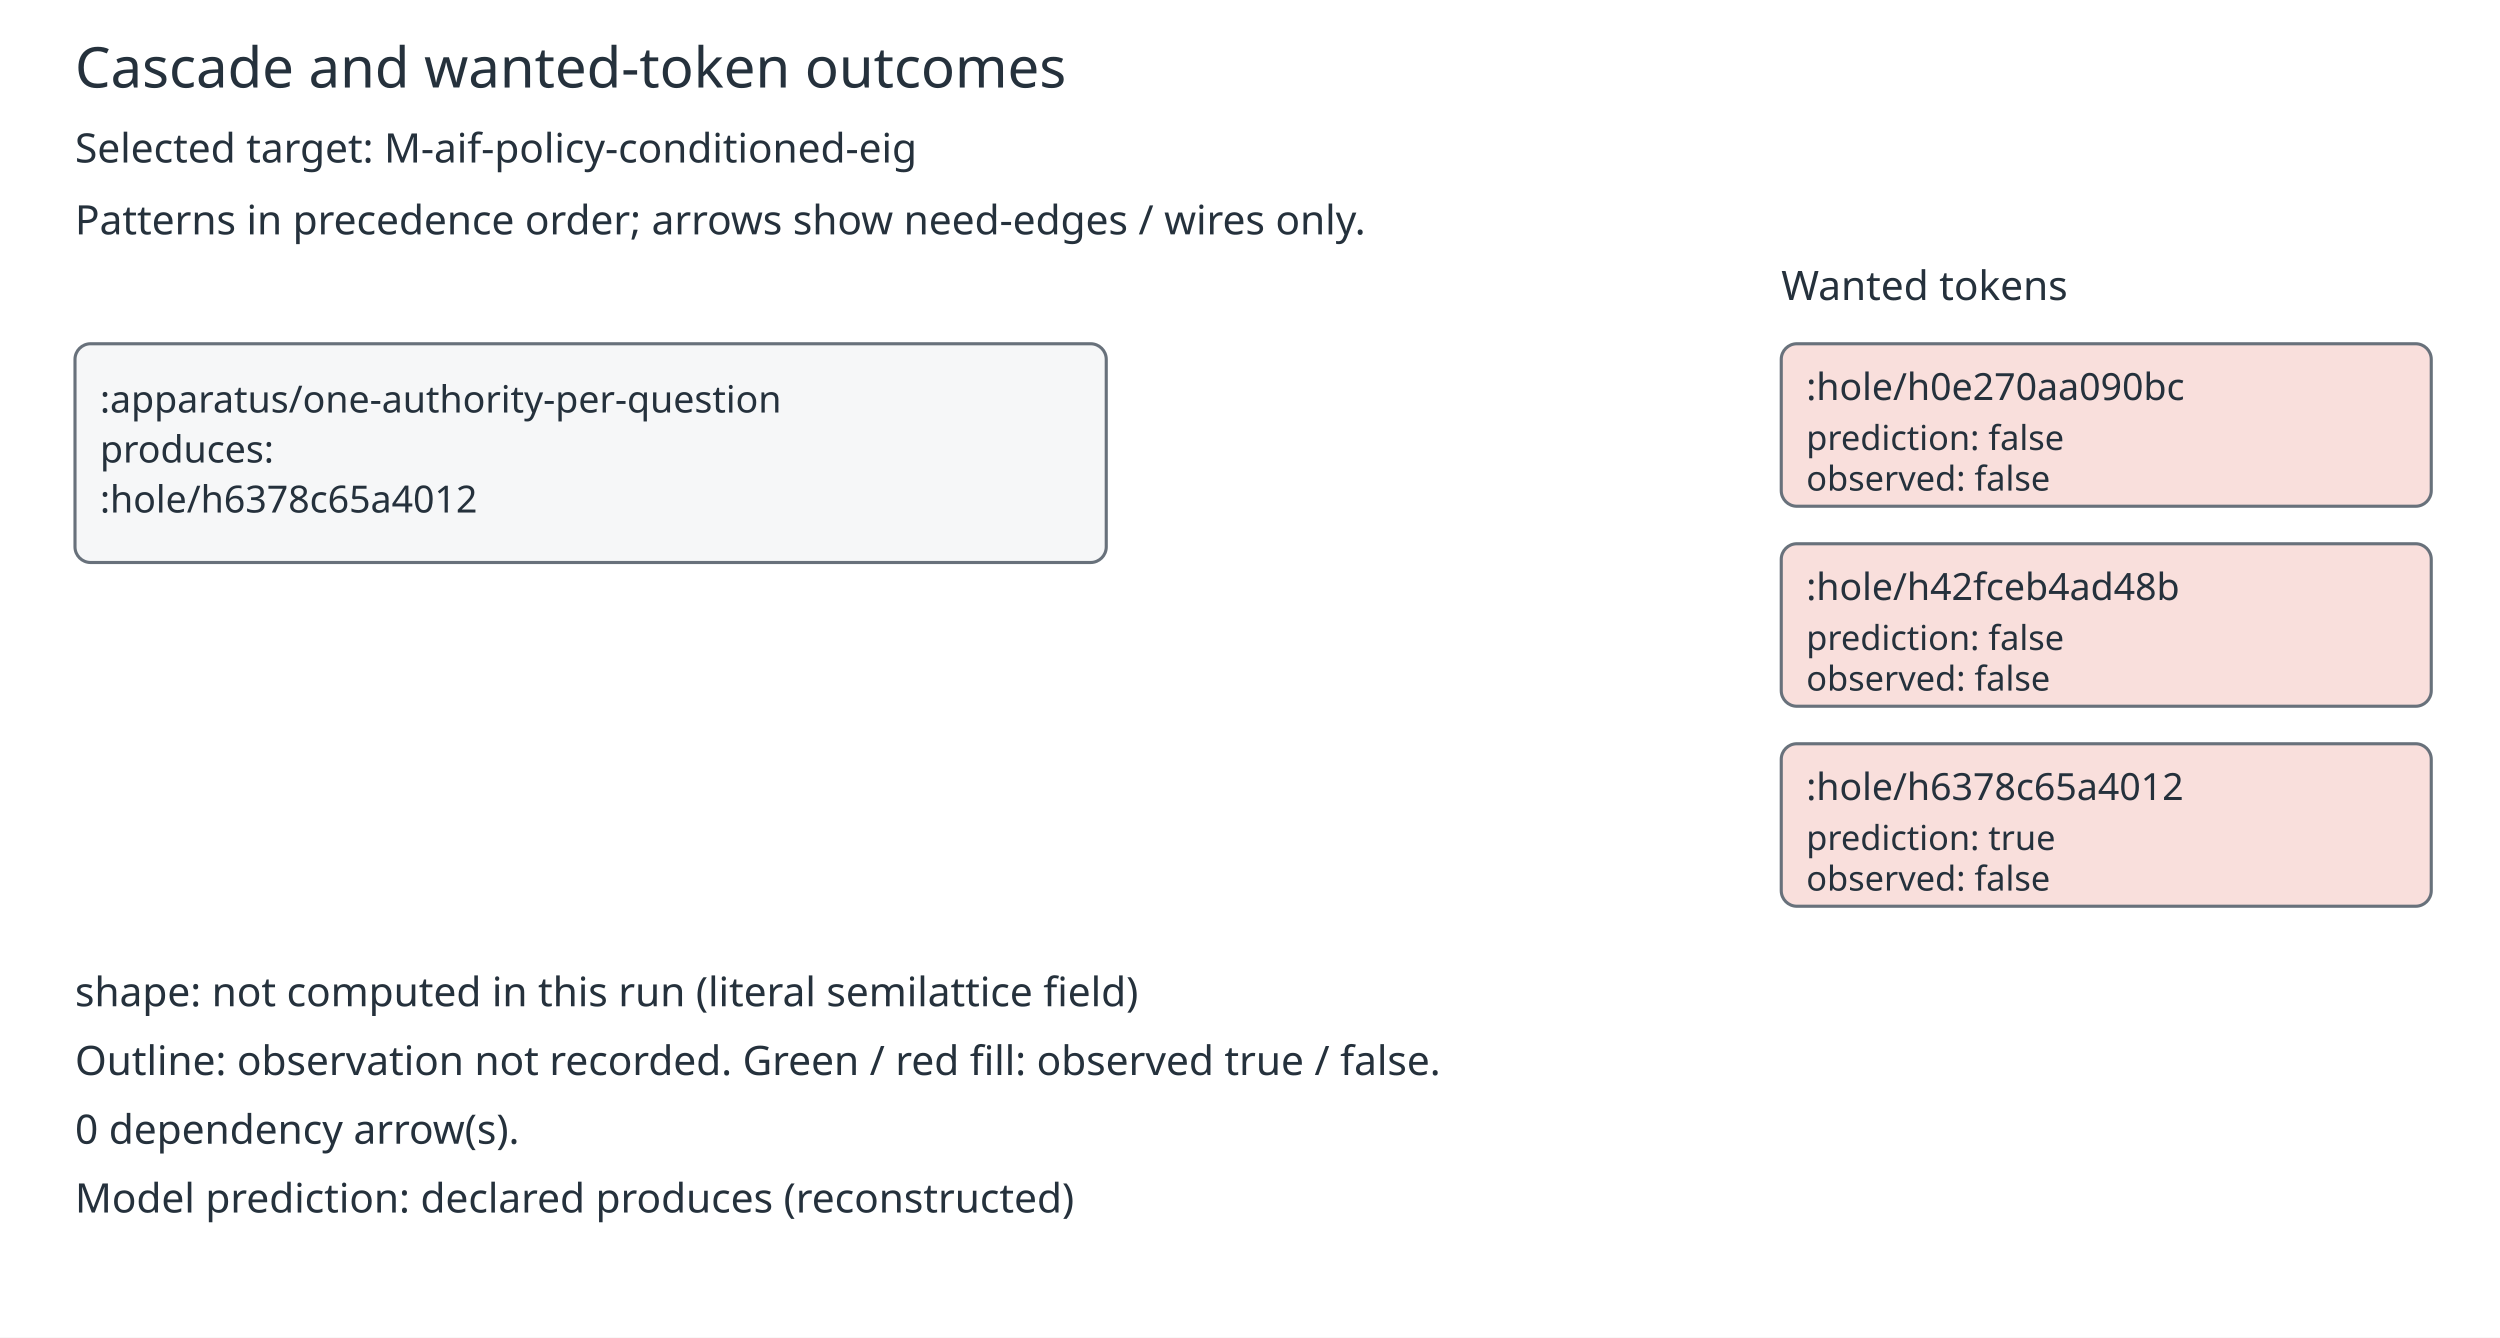
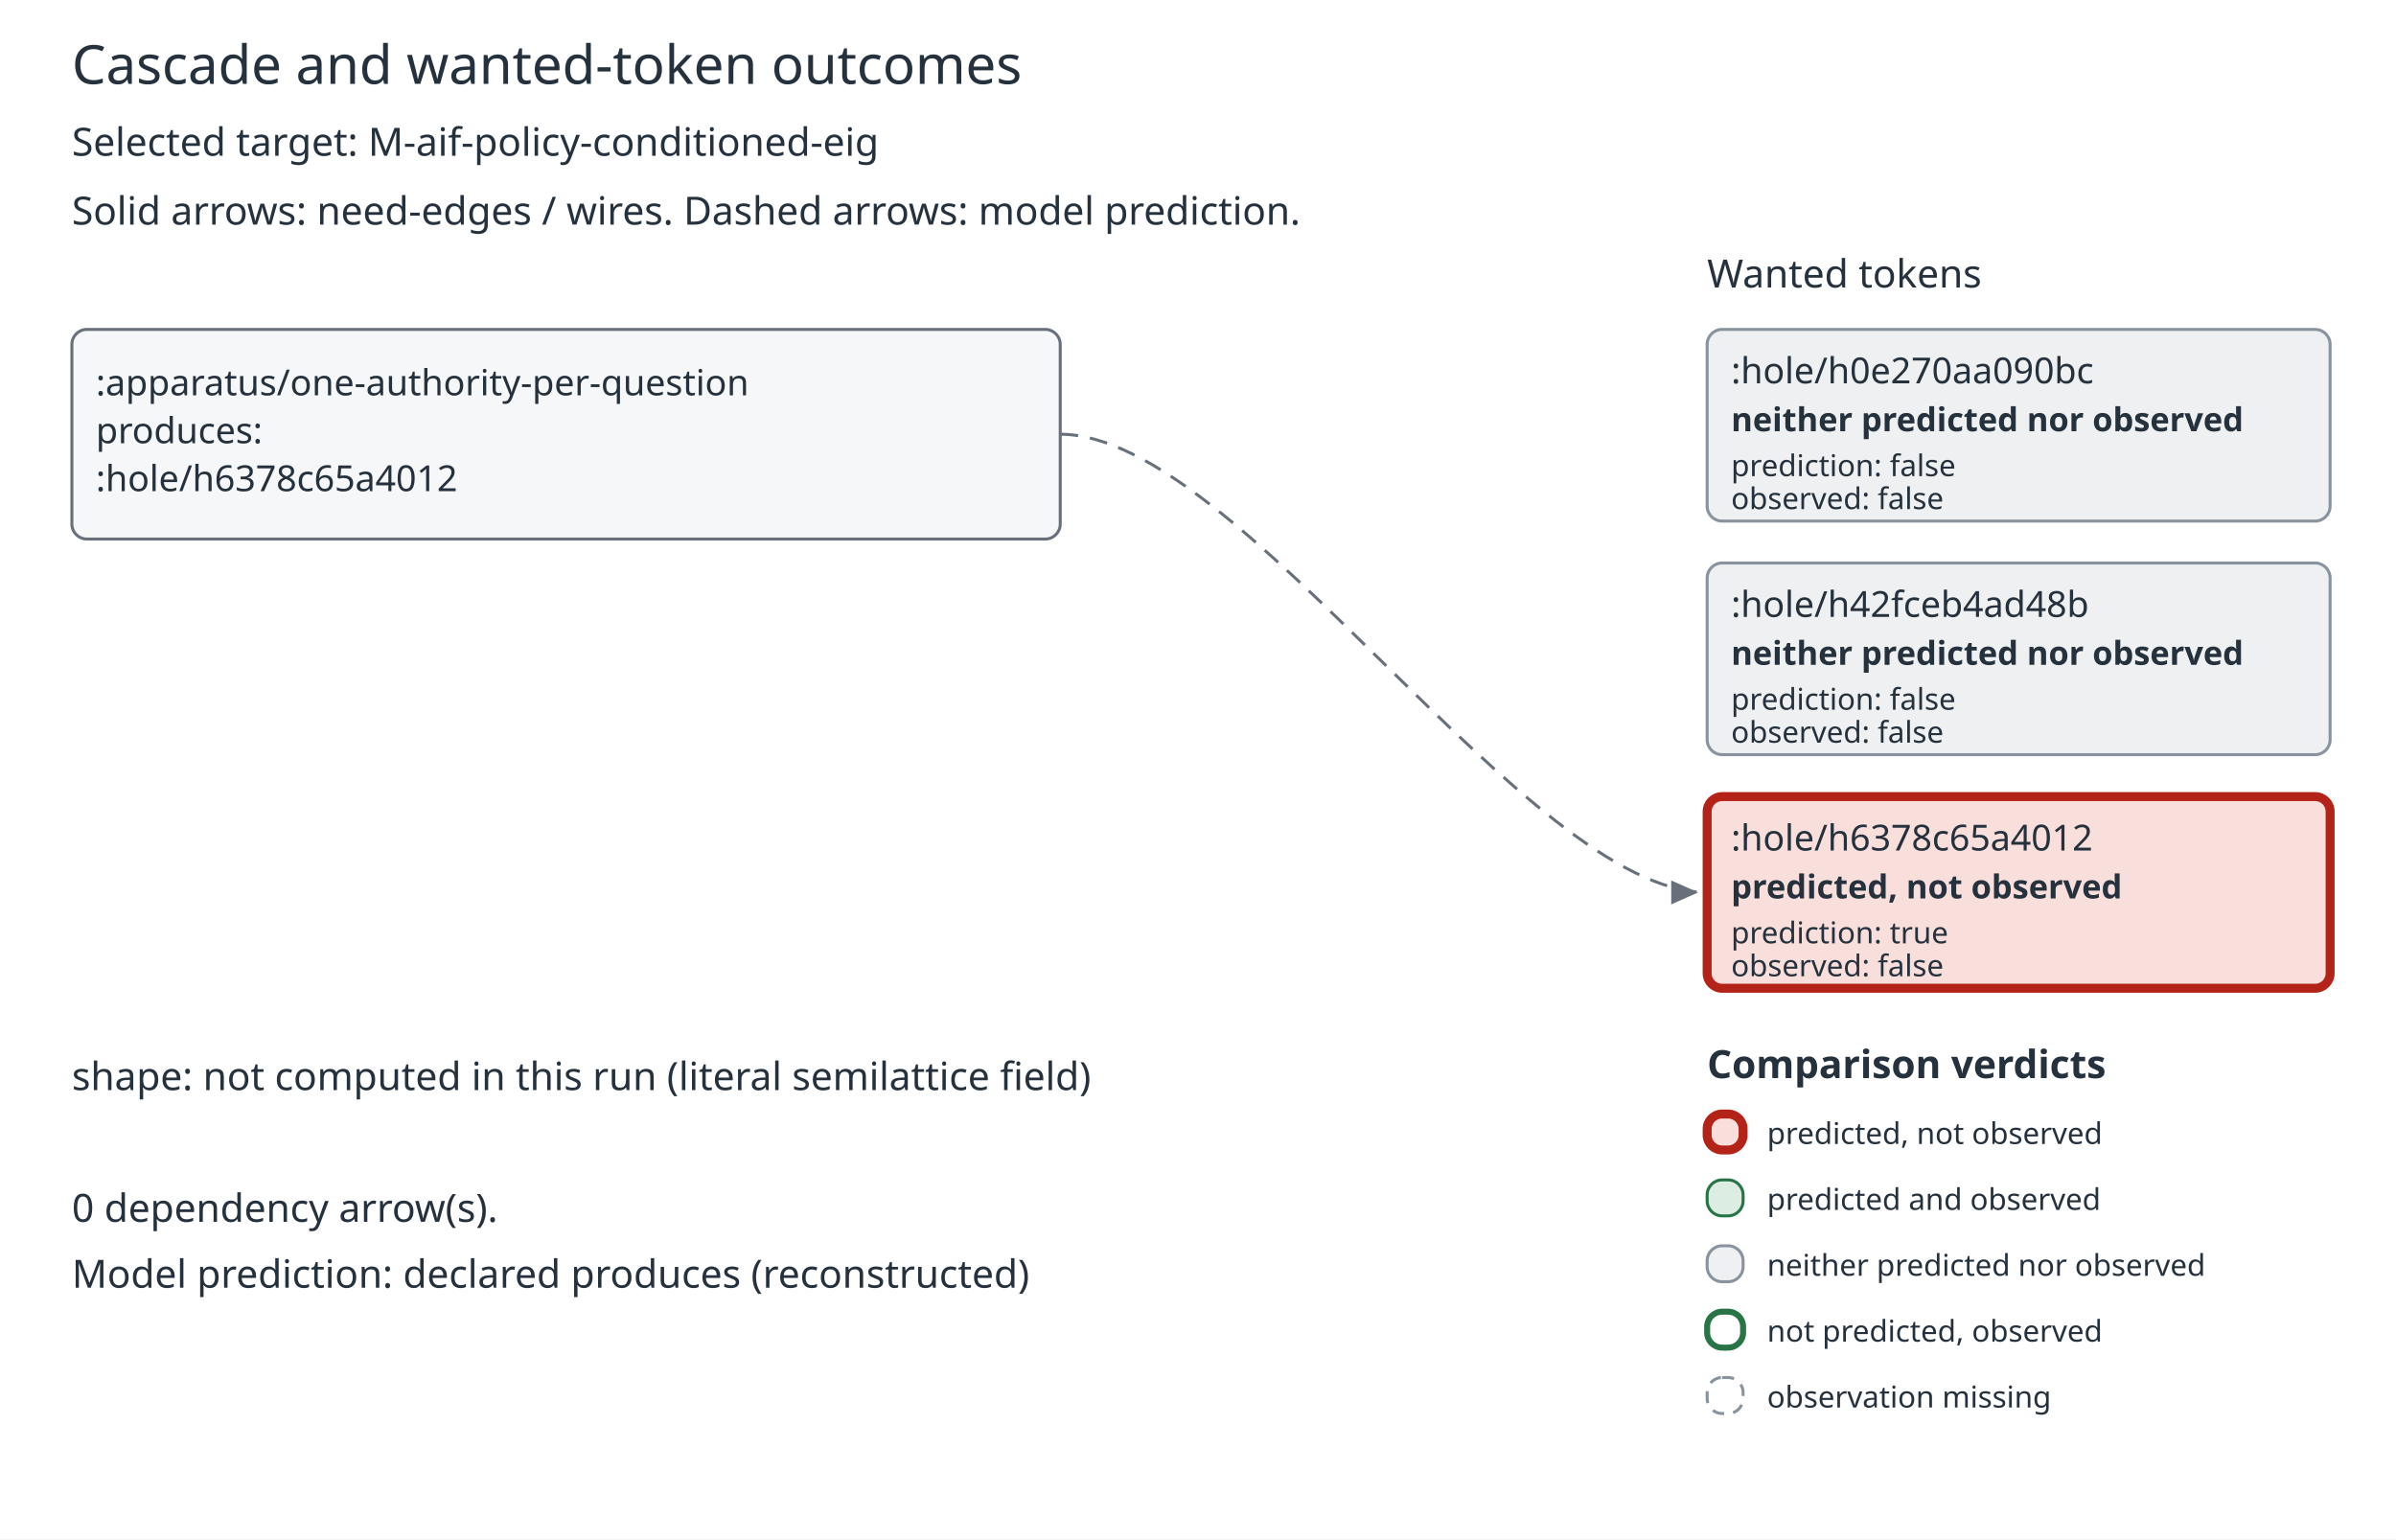
- <svg xmlns="http://www.w3.org/2000/svg" aria-label="Cascade precedence, dependencies, and wanted-token outcomes" fill="#25313c" font-family="sans-serif" font-size="13" height="428" role="img" viewBox="0 0 800 428" width="800">
+ <svg xmlns="http://www.w3.org/2000/svg" aria-label="Cascade precedence, dependencies, and wanted-token outcomes" fill="#25313c" font-family="sans-serif" font-size="13" height="514" role="img" viewBox="0 0 800 514" width="800">
  <rect fill="white" height="100%" width="100%" />
  <text font-size="18" x="24" y="28">Cascade and wanted-token outcomes</text>
  <text x="24" y="52">Selected target: M-aif-policy-conditioned-eig</text>
-   <text x="24" y="75">Patterns in precedence order; arrows show need-edges / wires only.</text>
+   <text x="24" y="75">Solid arrows: need-edges / wires. Dashed arrows: model prediction.</text>
  <defs>
    <marker id="arrow" markerHeight="8" markerWidth="8" orient="auto" refX="7" refY="4">
      <path d="M0,0 L8,4 L0,8 Z" fill="#68717b" />
    </marker>
  </defs>
+   <path class="prediction-edge" d="M354,145.0 C414,145.0 510,298 570,298" data-from=":apparatus/one-authority-per-question" data-token=":hole/h6378c65a4012" fill="none" stroke="#68717b" stroke-dasharray="6 4" />
+   <polygon class="prediction-arrowhead" fill="#68717b" points="567,298 558,294 558,302" />
  <g class="pattern" data-pattern=":apparatus/one-authority-per-question">
    <rect fill="#f6f7f8" height="70" rx="5" stroke="#68717b" width="330" x="24" y="110" />
    <text font-size="12" x="32" y="132">:apparatus/one-authority-per-question</text>
    <text font-size="12" x="32" y="148">produces:</text>
    <text font-size="12" x="32" y="164">:hole/h6378c65a4012</text>
  </g>
  <text x="570" y="96">Wanted tokens</text>
-   <g class="want observed-false" data-predicted="false" data-token=":hole/h0e270aa090bc">
-     <rect fill="#f9dfdc" height="52" rx="5" stroke="#68717b" width="208" x="570" y="110" />
+   <g class="want neither" data-predicted="false" data-token=":hole/h0e270aa090bc">
+     <rect fill="#eef0f2" height="64" rx="5" stroke="#89939e" stroke-width="1" width="208" x="570" y="110" />
    <text font-size="12" x="578" y="128">:hole/h0e270aa090bc</text>
-     <text font-size="11" x="578" y="144">prediction: false</text>
-     <text font-size="11" x="578" y="157">observed: false</text>
+     <text font-size="11" font-weight="bold" x="578" y="144">neither predicted nor observed</text>
+     <text font-size="10" x="578" y="159">prediction: false</text>
+     <text font-size="10" x="578" y="170">observed: false</text>
  </g>
-   <g class="want observed-false" data-predicted="false" data-token=":hole/h42fceb4ad48b">
-     <rect fill="#f9dfdc" height="52" rx="5" stroke="#68717b" width="208" x="570" y="174" />
-     <text font-size="12" x="578" y="192">:hole/h42fceb4ad48b</text>
-     <text font-size="11" x="578" y="208">prediction: false</text>
-     <text font-size="11" x="578" y="221">observed: false</text>
+   <g class="want neither" data-predicted="false" data-token=":hole/h42fceb4ad48b">
+     <rect fill="#eef0f2" height="64" rx="5" stroke="#89939e" stroke-width="1" width="208" x="570" y="188" />
+     <text font-size="12" x="578" y="206">:hole/h42fceb4ad48b</text>
+     <text font-size="11" font-weight="bold" x="578" y="222">neither predicted nor observed</text>
+     <text font-size="10" x="578" y="237">prediction: false</text>
+     <text font-size="10" x="578" y="248">observed: false</text>
  </g>
-   <g class="want observed-false" data-predicted="true" data-token=":hole/h6378c65a4012">
-     <rect fill="#f9dfdc" height="52" rx="5" stroke="#68717b" width="208" x="570" y="238" />
-     <text font-size="12" x="578" y="256">:hole/h6378c65a4012</text>
-     <text font-size="11" x="578" y="272">prediction: true</text>
-     <text font-size="11" x="578" y="285">observed: false</text>
+   <g class="want predicted-not-observed" data-predicted="true" data-token=":hole/h6378c65a4012">
+     <rect fill="#f9dfdc" height="64" rx="5" stroke="#b42318" stroke-width="3" width="208" x="570" y="266" />
+     <text font-size="12" x="578" y="284">:hole/h6378c65a4012</text>
+     <text font-size="11" font-weight="bold" x="578" y="300">predicted, not observed</text>
+     <text font-size="10" x="578" y="315">prediction: true</text>
+     <text font-size="10" x="578" y="326">observed: false</text>
  </g>
-   <text x="24" y="322">shape: not computed in this run (literal semilattice field)</text>
-   <text x="24" y="344">Outline: observation not recorded. Green / red fill: observed true / false.</text>
-   <text x="24" y="388">Model prediction: declared produces (reconstructed)</text>
-   <text x="24" y="366">0 dependency arrow(s).</text>
+   <text x="24" y="364">shape: not computed in this run (literal semilattice field)</text>
+   <text font-weight="bold" x="570" y="360">Comparison verdicts</text>
+   <rect fill="#f9dfdc" height="12" rx="5" stroke="#b42318" stroke-width="3" width="12" x="570" y="372" />
+   <text font-size="10" x="590" y="382">predicted, not observed</text>
+   <rect fill="#dceee3" height="12" rx="5" stroke="#287447" stroke-width="1" width="12" x="570" y="394" />
+   <text font-size="10" x="590" y="404">predicted and observed</text>
+   <rect fill="#eef0f2" height="12" rx="5" stroke="#89939e" stroke-width="1" width="12" x="570" y="416" />
+   <text font-size="10" x="590" y="426">neither predicted nor observed</text>
+   <rect fill="white" height="12" rx="5" stroke="#287447" stroke-width="2" width="12" x="570" y="438" />
+   <text font-size="10" x="590" y="448">not predicted, observed</text>
+   <rect fill="white" height="12" rx="5" stroke="#89939e" stroke-dasharray="4 3" stroke-width="1" width="12" x="570" y="460" />
+   <text font-size="10" x="590" y="470">observation missing</text>
+   <text x="24" y="430">Model prediction: declared produces (reconstructed)</text>
+   <text x="24" y="408">0 dependency arrow(s).</text>
</svg>
